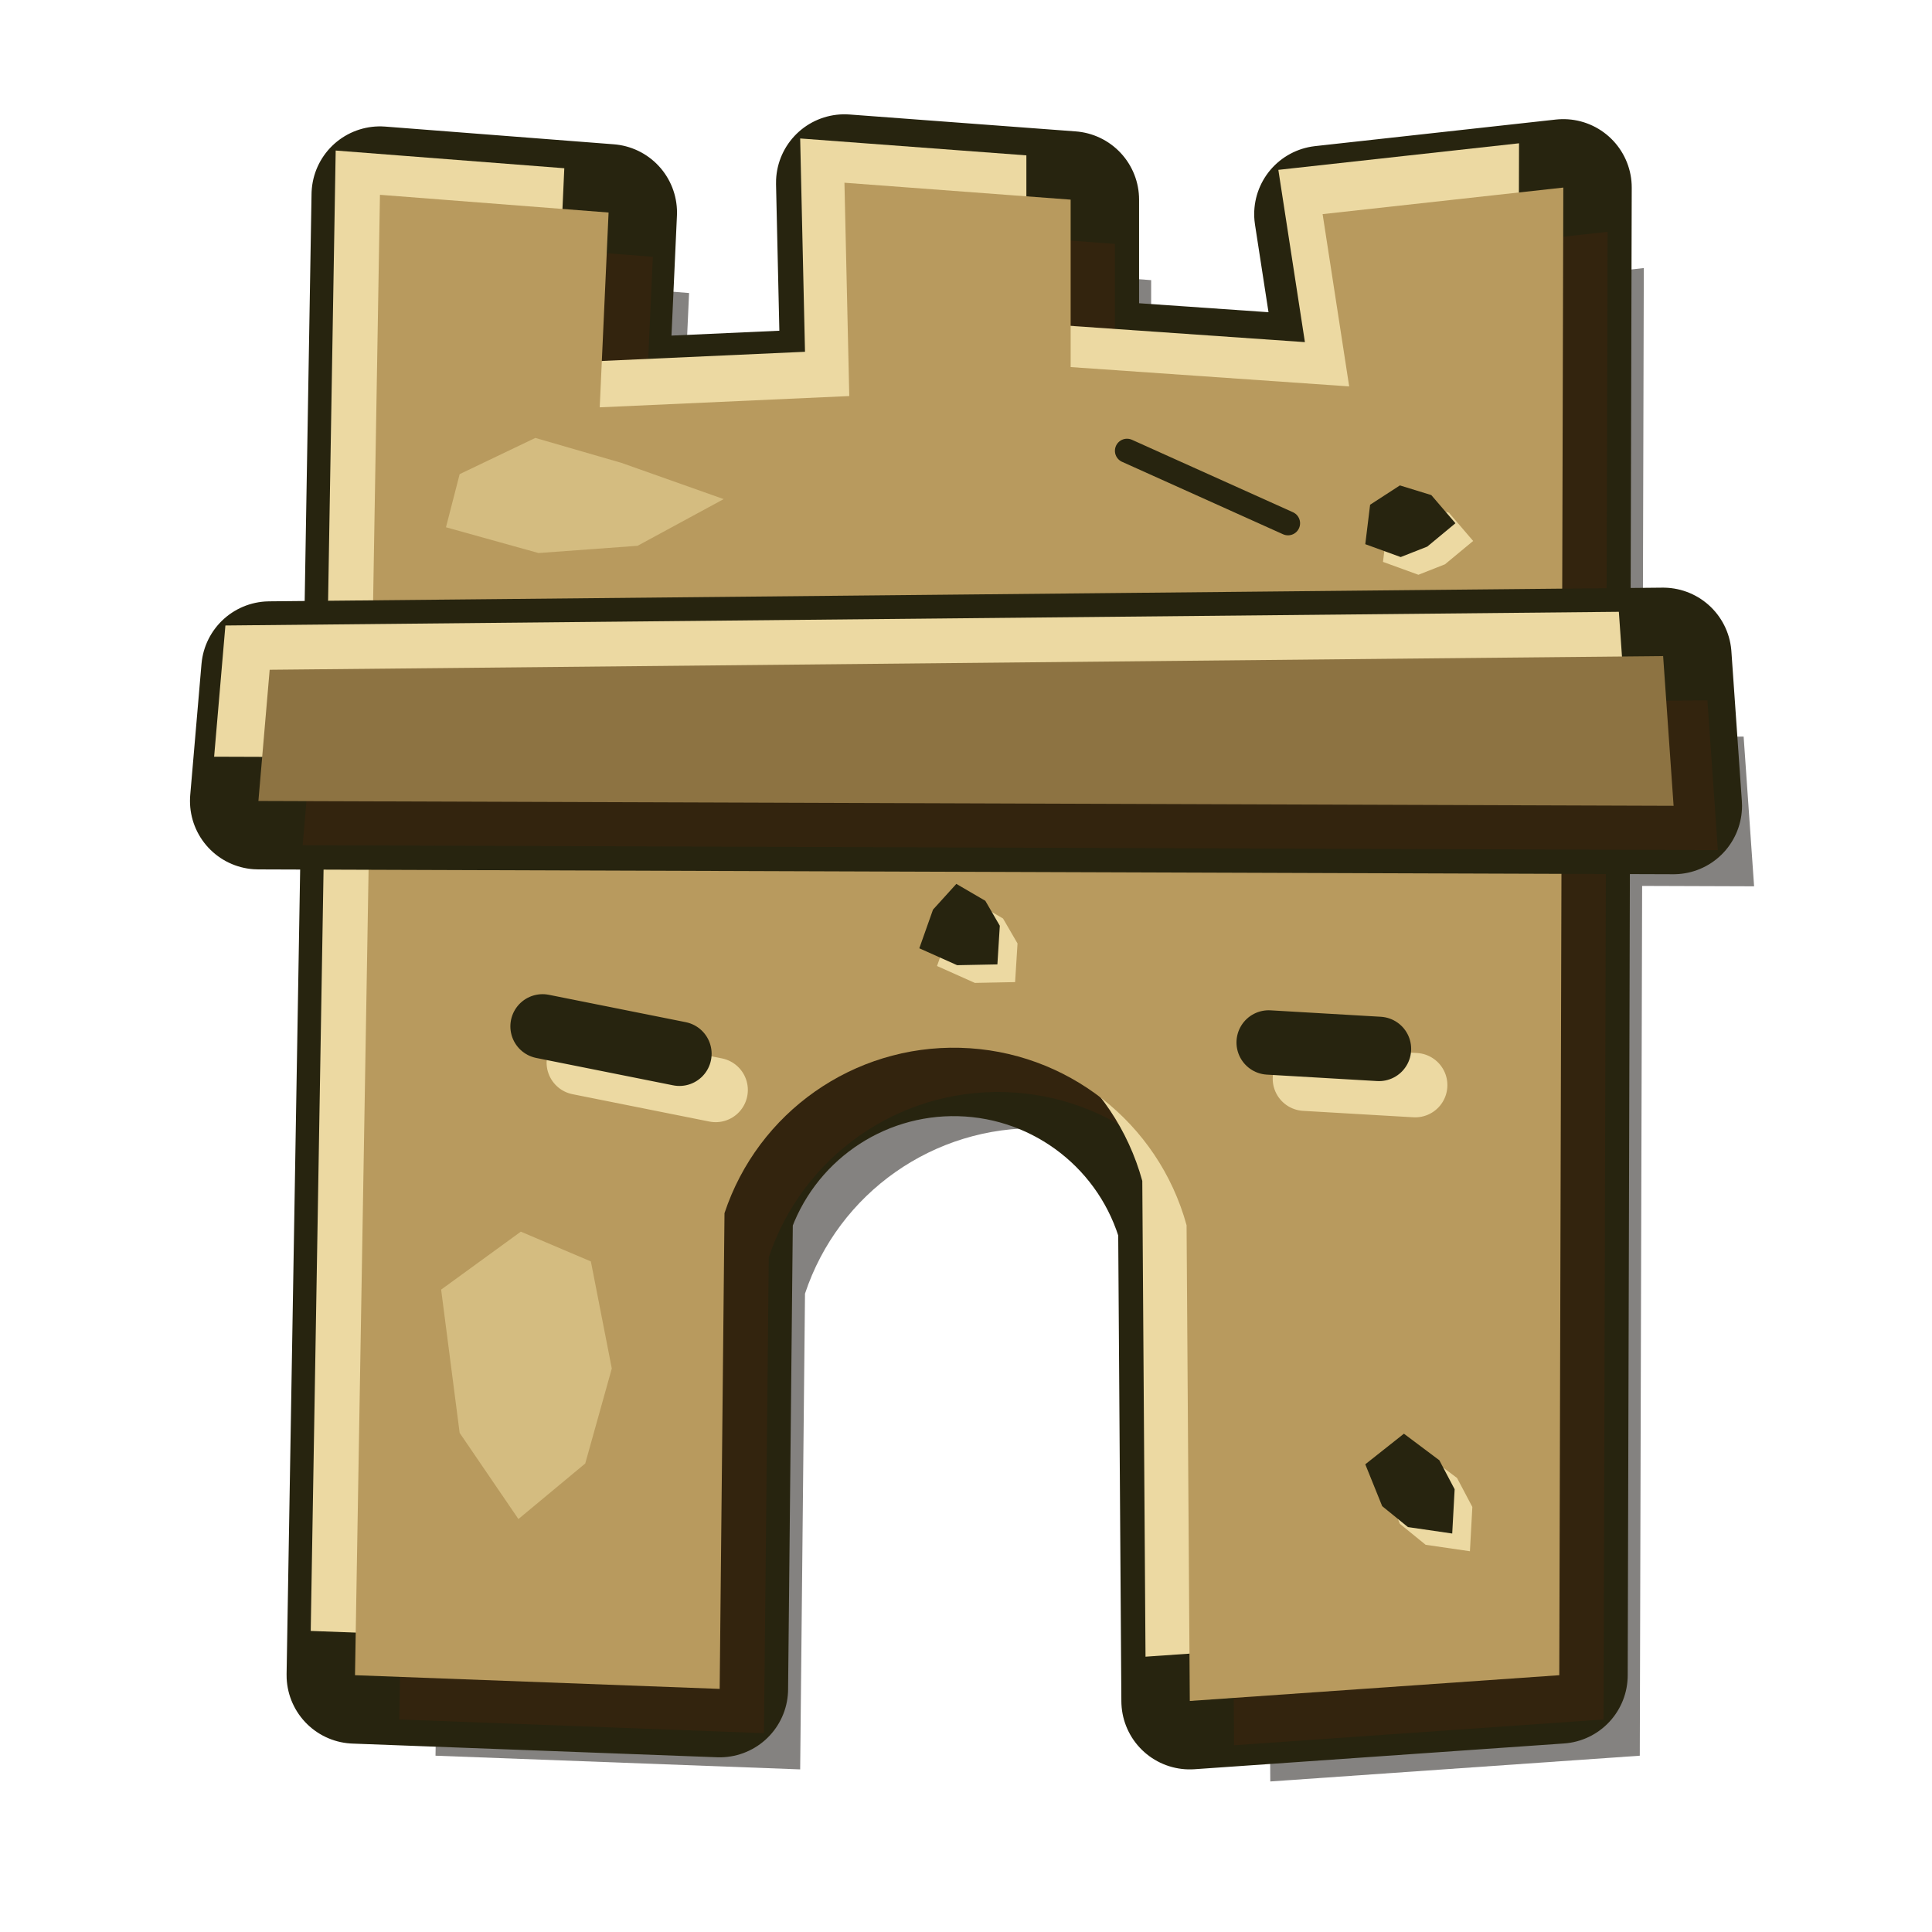
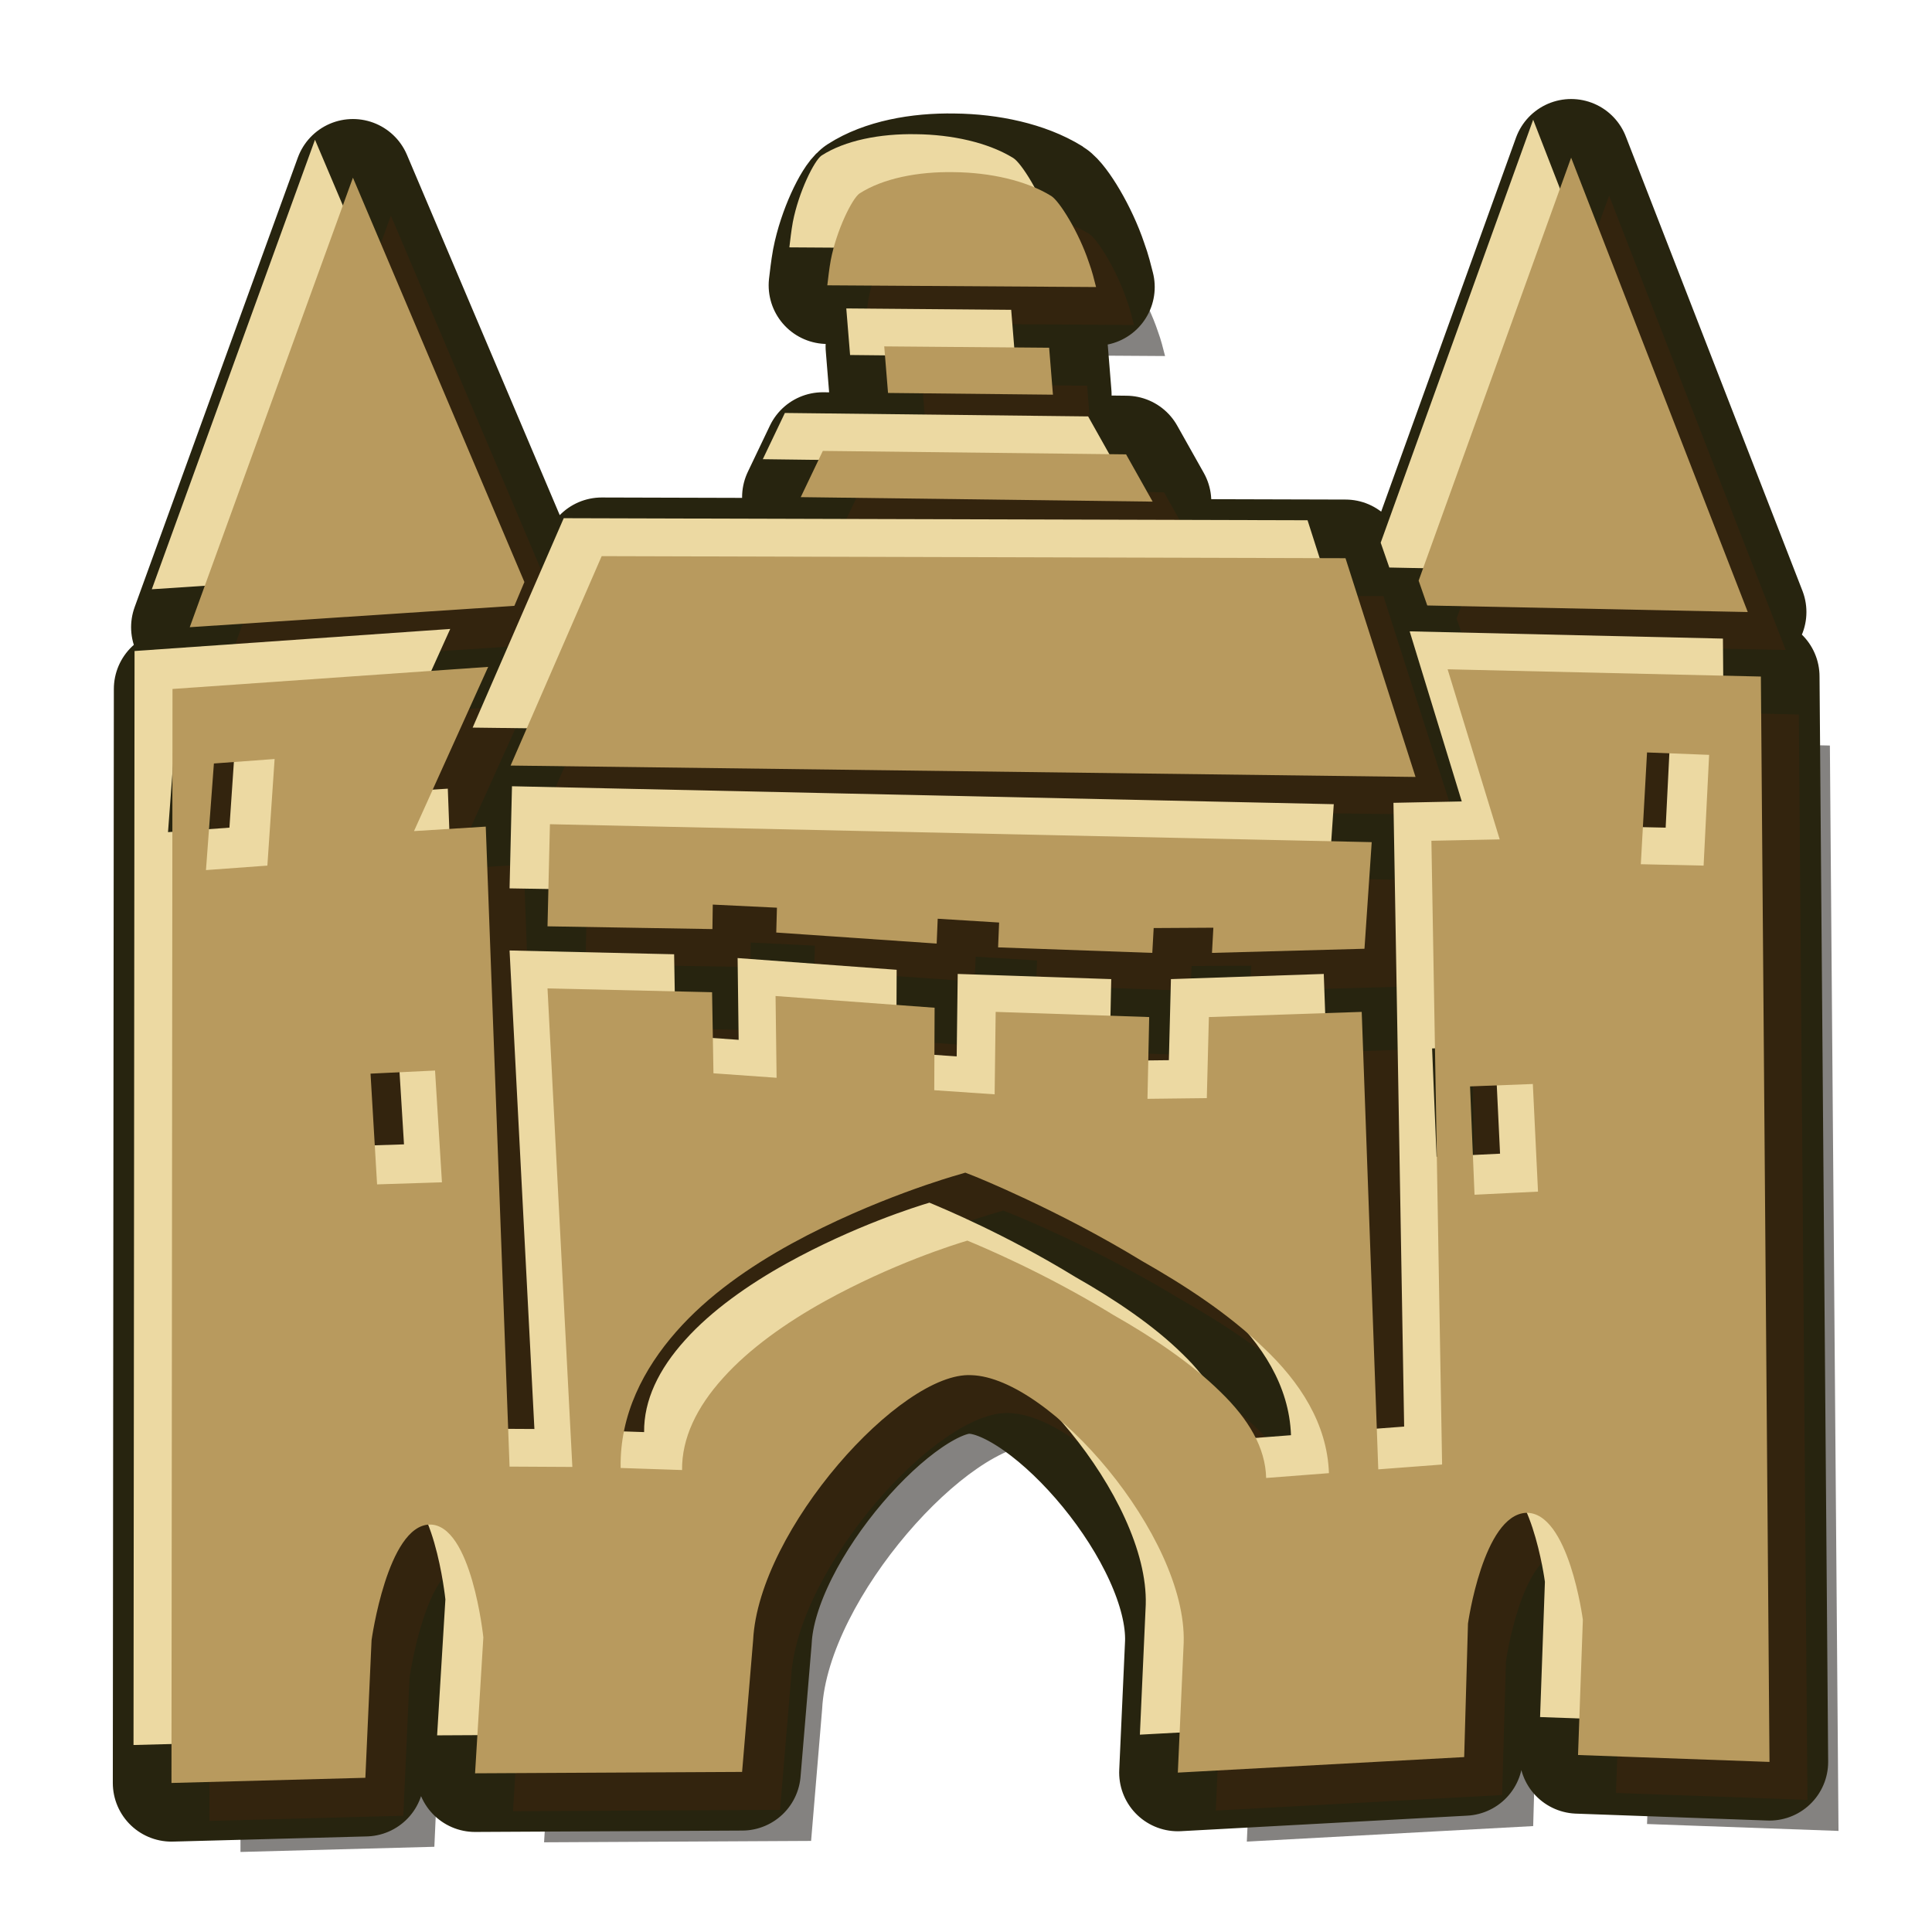
- <svg xmlns="http://www.w3.org/2000/svg" width="48" height="48" viewBox="0 0 24 24">
-   <g transform="translate(1 1)" opacity="0.5">
-     <path fill="#0a0502" d="M4.41 20.81L4.72 2.42L7.56 2.64L7.45 5.06L10.55 4.92L10.49 2.27L13.30 2.48L13.30 4.56L16.76 4.80L16.43 2.66L19.42 2.33L19.37 20.81L14.78 21.13L14.74 15.22A3 3 0 0 0 9.00 15.07L8.94 20.98z" />
-     <path fill="#0a0502" d="M3.35 8.32L20.66 8.15L20.79 10.01L3.21 9.95z" />
+ <svg xmlns="http://www.w3.org/2000/svg" width="64" height="64" viewBox="-24 -24 560 560">
+   <g transform="translate(20 20)" opacity="0.5">
+     <path fill="#0a0502" d="M252.5 25.9C242.1 25.7 231.9 27.7 225.1 32.1C223.0 33.6 218.5 42.6 216.8 51.4C216.3 54.2 216.1 56.3 215.8 58.7L293.7 59.2C293.1 56.9 292.6 54.7 291.6 52.0C288.7 43.3 283.1 34.3 280.7 32.8C273.4 28.3 262.9 26.0 252.5 25.9zM78.3 27.5L31.0 157.8L125.1 151.6L128.0 144.7zM431.4 21.7L387.2 144.3L389.7 151.5L482.6 153.4zM232.3 76.4L233.4 89.9L281.2 90.4L280.1 76.8zM214.5 106.7L208.1 120.1L310.1 121.4L302.4 107.7zM150.4 137.2L124.0 197.9L386.3 201.2L366.0 137.8zM26.0 175.7L25.7 492.8L81.9 491.3L83.7 451.4C83.7 451.4 88.3 418.2 100.5 417.9C112.7 417.7 116.1 450.6 116.1 450.6L113.7 490.0L191.1 489.6L194.3 451.4C195.9 419.4 237.2 373.4 257.6 374.6C280.4 375.3 320.0 421.3 319.1 452.1L317.4 489.8L400.4 485.3L401.5 446.6C401.5 446.6 405.9 415.2 418.3 414.5C430.7 414.1 434.8 445.5 434.8 445.5L433.4 484.7L488.9 486.7L486.4 172.1L395.6 170.0L410.7 219.3L390.9 219.7L394.0 400.5L375.5 401.9L370.7 269.3L326.4 270.8L325.8 294.3L308.6 294.5L309.1 270.8L264.6 269.3L264.3 293.2L246.8 292.0L246.9 268.1L200.8 264.7L201.1 288.4L182.8 287.1L182.4 263.6L134.7 262.5L141.9 401.2L123.7 401.1L116.8 215.6L96.0 216.9L117.5 169.3zM38.0 197.3L55.6 196.0L53.5 226.9L35.7 228.2zM453.4 194.1L471.4 194.8L469.8 226.9L451.6 226.5zM135.4 214.9L134.7 244.5L182.5 245.3L182.6 238.2L201.2 239.1L201.0 246.3L247.5 249.5L247.8 242.3L265.6 243.4L265.3 250.6L310.0 252.2L310.4 245.0L327.7 244.9L327.3 252.2L371.5 251.0L373.6 220.1zM83.4 287.2L102.1 286.3L104.1 318.7L85.3 319.3zM402.1 290.9L420.3 290.2L421.8 321.4L403.4 322.3zM255.8 315.9L258.6 317.0C258.6 317.0 282.6 326.6 307.0 341.5C319.3 348.5 332.0 356.7 342.3 366.7C352.7 376.5 360.7 388.6 361.2 403.0L343.0 404.4C342.8 395.7 338.0 387.4 329.7 379.4C321.5 371.3 310.1 363.6 298.8 357.2C278.4 344.7 260.2 337.2 256.4 335.6C252.7 336.7 234.7 342.3 215.0 353.2C204.0 359.3 193.2 366.9 185.6 375.4C177.9 383.9 173.6 392.9 173.7 402.1L155.9 401.5C155.6 386.0 162.6 372.7 172.0 362.0C181.3 351.4 193.4 343.1 205.4 336.5C229.3 323.4 253.1 316.7 253.1 316.7z" />
  </g>
-   <path fill="none" stroke="#27240f" stroke-width="1.7" stroke-linecap="round" stroke-linejoin="round" d="M4.41 20.81L4.72 2.42L7.56 2.64L7.45 5.06L10.55 4.92L10.49 2.27L13.30 2.48L13.30 4.56L16.76 4.80L16.43 2.66L19.42 2.33L19.37 20.81L14.78 21.13L14.74 15.22A3 3 0 0 0 9.00 15.07L8.94 20.98z" />
-   <g transform="translate(0.55 0.55)">
-     <path fill="#33240e" d="M4.41 20.81L4.72 2.42L7.56 2.64L7.45 5.06L10.55 4.92L10.49 2.27L13.30 2.48L13.30 4.56L16.76 4.80L16.43 2.66L19.42 2.33L19.37 20.81L14.78 21.13L14.74 15.22A3 3 0 0 0 9.00 15.07L8.94 20.98z" />
+   <path fill="none" stroke="#27240f" stroke-width="34" stroke-linejoin="round" d="M252.5 25.9C242.1 25.7 231.9 27.7 225.1 32.1C223.0 33.6 218.5 42.6 216.8 51.4C216.3 54.2 216.1 56.3 215.8 58.7L293.7 59.2C293.1 56.9 292.6 54.7 291.6 52.0C288.7 43.3 283.1 34.3 280.7 32.8C273.4 28.3 262.9 26.0 252.5 25.9zM78.3 27.5L31.0 157.8L125.1 151.6L128.0 144.7zM431.4 21.7L387.2 144.3L389.7 151.5L482.6 153.4zM232.3 76.4L233.4 89.9L281.2 90.4L280.1 76.8zM214.5 106.7L208.1 120.1L310.1 121.4L302.4 107.7zM150.4 137.2L124.0 197.9L386.3 201.2L366.0 137.8zM26.0 175.7L25.7 492.8L81.9 491.3L83.7 451.4C83.7 451.4 88.3 418.2 100.5 417.9C112.7 417.7 116.1 450.6 116.1 450.6L113.7 490.0L191.1 489.6L194.3 451.4C195.9 419.4 237.2 373.4 257.6 374.6C280.4 375.3 320.0 421.3 319.1 452.1L317.4 489.8L400.4 485.3L401.5 446.6C401.5 446.6 405.9 415.2 418.3 414.5C430.7 414.1 434.8 445.5 434.8 445.5L433.4 484.7L488.9 486.7L486.4 172.1L395.6 170.0L410.7 219.3L390.9 219.7L394.0 400.5L375.5 401.9L370.7 269.3L326.4 270.8L325.8 294.3L308.6 294.5L309.1 270.8L264.6 269.3L264.3 293.2L246.8 292.0L246.9 268.1L200.8 264.7L201.1 288.4L182.8 287.1L182.4 263.6L134.7 262.5L141.9 401.2L123.7 401.1L116.8 215.6L96.0 216.9L117.5 169.3zM38.0 197.3L55.6 196.0L53.5 226.9L35.7 228.2zM453.4 194.1L471.4 194.8L469.8 226.9L451.6 226.5zM135.4 214.9L134.7 244.5L182.5 245.3L182.6 238.2L201.2 239.1L201.0 246.3L247.5 249.5L247.8 242.3L265.6 243.4L265.3 250.6L310.0 252.2L310.4 245.0L327.7 244.9L327.3 252.2L371.5 251.0L373.6 220.1zM83.4 287.2L102.1 286.3L104.1 318.7L85.3 319.3zM402.1 290.9L420.3 290.2L421.8 321.4L403.4 322.3zM255.8 315.9L258.6 317.0C258.6 317.0 282.6 326.6 307.0 341.5C319.3 348.5 332.0 356.7 342.3 366.7C352.7 376.5 360.7 388.6 361.2 403.0L343.0 404.4C342.8 395.7 338.0 387.4 329.7 379.4C321.5 371.3 310.1 363.6 298.8 357.2C278.4 344.7 260.2 337.2 256.4 335.6C252.7 336.7 234.7 342.3 215.0 353.2C204.0 359.3 193.2 366.9 185.6 375.4C177.9 383.9 173.6 392.9 173.7 402.1L155.9 401.5C155.6 386.0 162.6 372.7 172.0 362.0C181.3 351.4 193.4 343.1 205.4 336.5C229.3 323.4 253.1 316.7 253.1 316.7z" />
+   <g transform="translate(11 11)">
+     <path fill="#33240e" d="M252.5 25.9C242.1 25.7 231.9 27.7 225.1 32.1C223.0 33.6 218.5 42.6 216.8 51.4C216.3 54.2 216.1 56.3 215.8 58.7L293.7 59.2C293.1 56.9 292.6 54.7 291.6 52.0C288.7 43.3 283.1 34.3 280.7 32.8C273.4 28.3 262.9 26.0 252.5 25.9zM78.3 27.5L31.0 157.8L125.1 151.6L128.0 144.7zM431.4 21.7L387.2 144.3L389.7 151.5L482.6 153.4zM232.3 76.4L233.4 89.9L281.2 90.4L280.1 76.8zM214.5 106.7L208.1 120.1L310.1 121.4L302.4 107.7zM150.4 137.2L124.0 197.9L386.3 201.2L366.0 137.8zM26.0 175.7L25.7 492.8L81.9 491.3L83.7 451.4C83.7 451.4 88.3 418.2 100.5 417.9C112.7 417.7 116.1 450.6 116.1 450.6L113.7 490.0L191.1 489.6L194.3 451.4C195.9 419.4 237.2 373.4 257.6 374.6C280.4 375.3 320.0 421.3 319.1 452.1L317.4 489.8L400.4 485.3L401.5 446.6C401.5 446.6 405.9 415.2 418.3 414.5C430.7 414.1 434.8 445.5 434.8 445.5L433.4 484.7L488.9 486.7L486.4 172.1L395.6 170.0L410.7 219.3L390.9 219.7L394.0 400.5L375.5 401.9L370.7 269.3L326.4 270.8L325.8 294.3L308.6 294.5L309.1 270.8L264.6 269.3L264.3 293.2L246.8 292.0L246.9 268.1L200.8 264.7L201.1 288.4L182.8 287.1L182.4 263.6L134.7 262.5L141.9 401.2L123.7 401.1L116.8 215.6L96.0 216.9L117.5 169.3zM38.0 197.3L55.6 196.0L53.5 226.9L35.7 228.2zM453.4 194.1L471.4 194.8L469.8 226.9L451.6 226.5zM135.4 214.9L134.7 244.5L182.5 245.3L182.6 238.2L201.2 239.1L201.0 246.3L247.5 249.5L247.8 242.3L265.6 243.4L265.3 250.6L310.0 252.2L310.4 245.0L327.7 244.9L327.3 252.2L371.5 251.0L373.6 220.1zM83.4 287.2L102.1 286.3L104.1 318.7L85.3 319.3zM402.1 290.9L420.3 290.2L421.8 321.4L403.4 322.3zM255.8 315.9L258.6 317.0C258.6 317.0 282.6 326.6 307.0 341.5C319.3 348.5 332.0 356.7 342.3 366.7C352.7 376.5 360.7 388.6 361.2 403.0L343.0 404.4C342.8 395.7 338.0 387.4 329.7 379.4C321.5 371.3 310.1 363.6 298.8 357.2C278.4 344.7 260.2 337.2 256.4 335.6C252.7 336.7 234.7 342.3 215.0 353.2C204.0 359.3 193.2 366.9 185.6 375.4C177.9 383.9 173.6 392.9 173.7 402.1L155.9 401.5C155.6 386.0 162.6 372.7 172.0 362.0C181.3 351.4 193.4 343.1 205.4 336.5C229.3 323.4 253.1 316.7 253.1 316.7z" />
  </g>
-   <g transform="translate(-0.55 -0.55)">
-     <path fill="#ecd9a2" d="M4.41 20.81L4.72 2.42L7.56 2.64L7.45 5.06L10.55 4.92L10.49 2.27L13.30 2.48L13.30 4.56L16.76 4.80L16.43 2.66L19.42 2.33L19.37 20.81L14.78 21.13L14.74 15.22A3 3 0 0 0 9.00 15.07L8.94 20.98z" />
+   <g transform="translate(-11 -11)">
+     <path fill="#ecd9a2" d="M252.5 25.9C242.1 25.7 231.9 27.7 225.1 32.1C223.0 33.6 218.5 42.6 216.8 51.4C216.3 54.2 216.1 56.3 215.8 58.7L293.7 59.2C293.1 56.9 292.6 54.7 291.6 52.0C288.7 43.3 283.1 34.3 280.7 32.8C273.4 28.3 262.9 26.0 252.5 25.9zM78.3 27.5L31.0 157.8L125.1 151.6L128.0 144.7zM431.4 21.7L387.2 144.3L389.7 151.5L482.6 153.4zM232.3 76.4L233.4 89.9L281.2 90.4L280.1 76.8zM214.5 106.7L208.1 120.1L310.1 121.4L302.4 107.7zM150.4 137.2L124.0 197.9L386.3 201.2L366.0 137.8zM26.0 175.7L25.7 492.8L81.9 491.3L83.7 451.4C83.7 451.4 88.3 418.2 100.5 417.9C112.7 417.7 116.1 450.6 116.1 450.6L113.7 490.0L191.1 489.6L194.3 451.4C195.9 419.4 237.2 373.4 257.6 374.6C280.4 375.3 320.0 421.3 319.1 452.1L317.4 489.8L400.4 485.3L401.5 446.6C401.5 446.6 405.9 415.2 418.3 414.5C430.7 414.1 434.8 445.5 434.8 445.5L433.4 484.7L488.9 486.7L486.4 172.1L395.6 170.0L410.7 219.3L390.9 219.7L394.0 400.5L375.5 401.9L370.7 269.3L326.4 270.8L325.8 294.3L308.6 294.5L309.1 270.8L264.6 269.3L264.3 293.2L246.8 292.0L246.9 268.1L200.8 264.7L201.1 288.4L182.8 287.1L182.4 263.6L134.7 262.5L141.9 401.2L123.7 401.1L116.8 215.6L96.0 216.9L117.5 169.3zM38.0 197.3L55.6 196.0L53.5 226.9L35.7 228.2zM453.4 194.1L471.4 194.8L469.8 226.9L451.6 226.5zM135.4 214.9L134.7 244.5L182.5 245.3L182.6 238.2L201.2 239.1L201.0 246.3L247.5 249.5L247.8 242.3L265.6 243.4L265.3 250.6L310.0 252.2L310.4 245.0L327.7 244.9L327.3 252.2L371.5 251.0L373.6 220.1zM83.4 287.2L102.1 286.3L104.1 318.7L85.3 319.3zM402.1 290.9L420.3 290.2L421.8 321.4L403.4 322.3zM255.8 315.9L258.6 317.0C258.6 317.0 282.6 326.6 307.0 341.5C319.3 348.5 332.0 356.7 342.3 366.7C352.7 376.5 360.7 388.6 361.2 403.0L343.0 404.4C342.8 395.7 338.0 387.4 329.7 379.4C321.5 371.3 310.1 363.6 298.8 357.2C278.4 344.7 260.2 337.2 256.4 335.6C252.7 336.7 234.7 342.3 215.0 353.2C204.0 359.3 193.2 366.9 185.6 375.4C177.9 383.9 173.6 392.9 173.7 402.1L155.9 401.5C155.6 386.0 162.6 372.7 172.0 362.0C181.3 351.4 193.4 343.1 205.4 336.5C229.3 323.4 253.1 316.7 253.1 316.7z" />
  </g>
-   <path fill="#b89a5e" d="M4.41 20.81L4.72 2.42L7.56 2.64L7.45 5.06L10.55 4.92L10.49 2.27L13.30 2.48L13.30 4.56L16.76 4.80L16.43 2.66L19.42 2.33L19.37 20.81L14.78 21.13L14.74 15.22A3 3 0 0 0 9.00 15.07L8.94 20.98z" />
-   <path fill="none" stroke="#27240f" stroke-width="1.7" stroke-linecap="round" stroke-linejoin="round" d="M3.35 8.32L20.66 8.15L20.79 10.01L3.21 9.95z" />
-   <g transform="translate(0.55 0.55)">
-     <path fill="#33240e" d="M3.35 8.32L20.66 8.15L20.79 10.01L3.21 9.95z" />
-   </g>
-   <g transform="translate(-0.55 -0.55)">
-     <path fill="#ecd9a2" d="M3.35 8.32L20.66 8.15L20.79 10.01L3.21 9.95z" />
-   </g>
-   <path fill="#8d7342" d="M3.35 8.32L20.66 8.15L20.79 10.01L3.21 9.95z" />
-   <path fill="#d4bc80" d="M8.99 6.20L7.92 6.78L6.69 6.87L5.54 6.55L5.71 5.89L6.65 5.44L7.72 5.75z" />
-   <path fill="#d4bc80" d="M7.60 17.00L7.27 18.18L6.44 18.87L5.71 17.80L5.48 16.02L6.47 15.30L7.34 15.67z" />
-   <g transform="translate(0.45 0.45)">
-     <path fill="none" stroke="#ecd9a2" stroke-width="0.8" stroke-linecap="round" stroke-linejoin="round" d="M6.74 12.75L8.44 13.09M15.76 12.95L17.13 13.03" />
-   </g>
-   <path fill="none" stroke="#27240f" stroke-width="0.8" stroke-linecap="round" stroke-linejoin="round" d="M6.74 12.75L8.44 13.09M15.76 12.95L17.13 13.03" />
-   <g transform="translate(0.22 0.22)">
-     <path fill="#ecd9a2" d="M18.08 6.50L17.73 6.79L17.40 6.92L16.96 6.76L17.02 6.27L17.39 6.03L17.78 6.15z" />
-   </g>
-   <path fill="#27240f" d="M18.08 6.50L17.73 6.79L17.40 6.92L16.96 6.76L17.02 6.27L17.39 6.03L17.78 6.15z" />
-   <g transform="translate(0.22 0.22)">
-     <path fill="#ecd9a2" d="M18.07 18.50L18.04 19.05L17.49 18.97L17.17 18.71L16.96 18.19L17.44 17.81L17.88 18.14z" />
-   </g>
-   <path fill="#27240f" d="M18.07 18.50L18.04 19.05L17.49 18.97L17.17 18.71L16.96 18.19L17.44 17.81L17.88 18.14z" />
-   <g transform="translate(0.22 0.22)">
-     <path fill="#ecd9a2" d="M12.42 11.50L12.39 11.98L11.89 11.99L11.42 11.78L11.59 11.30L11.88 10.98L12.24 11.19z" />
-   </g>
-   <path fill="#27240f" d="M12.42 11.50L12.39 11.98L11.89 11.99L11.42 11.78L11.59 11.30L11.88 10.98L12.24 11.19z" />
-   <path fill="none" stroke="#27240f" stroke-width="0.3" stroke-linecap="round" stroke-linejoin="round" d="M14 5.600l2 .900" />
+   <path fill="#b89a5e" d="M252.5 25.9C242.1 25.7 231.9 27.7 225.1 32.1C223.0 33.6 218.5 42.6 216.8 51.4C216.3 54.2 216.1 56.3 215.8 58.7L293.7 59.2C293.1 56.9 292.6 54.7 291.6 52.0C288.7 43.3 283.1 34.3 280.7 32.8C273.4 28.3 262.9 26.0 252.5 25.9zM78.3 27.5L31.0 157.8L125.1 151.6L128.0 144.7zM431.4 21.7L387.2 144.3L389.7 151.5L482.6 153.4zM232.3 76.4L233.4 89.9L281.2 90.4L280.1 76.8zM214.5 106.7L208.1 120.1L310.1 121.4L302.4 107.7zM150.4 137.2L124.0 197.9L386.3 201.2L366.0 137.8zM26.0 175.7L25.7 492.8L81.9 491.3L83.7 451.4C83.7 451.4 88.3 418.2 100.5 417.9C112.7 417.7 116.1 450.6 116.1 450.6L113.7 490.0L191.1 489.6L194.3 451.4C195.9 419.4 237.2 373.4 257.6 374.6C280.4 375.3 320.0 421.3 319.1 452.1L317.4 489.8L400.4 485.3L401.5 446.6C401.5 446.6 405.9 415.2 418.3 414.5C430.7 414.1 434.8 445.5 434.8 445.5L433.4 484.7L488.9 486.7L486.4 172.1L395.6 170.0L410.7 219.3L390.9 219.7L394.0 400.5L375.5 401.9L370.7 269.3L326.4 270.8L325.8 294.3L308.6 294.5L309.1 270.8L264.6 269.3L264.3 293.2L246.8 292.0L246.9 268.1L200.8 264.7L201.1 288.4L182.8 287.1L182.4 263.6L134.7 262.5L141.9 401.2L123.7 401.1L116.8 215.6L96.0 216.9L117.5 169.3zM38.0 197.3L55.6 196.0L53.5 226.9L35.7 228.2zM453.4 194.1L471.4 194.8L469.8 226.9L451.6 226.5zM135.4 214.9L134.7 244.5L182.5 245.3L182.6 238.2L201.2 239.1L201.0 246.3L247.5 249.5L247.8 242.3L265.6 243.4L265.3 250.6L310.0 252.2L310.4 245.0L327.7 244.9L327.3 252.2L371.5 251.0L373.6 220.1zM83.4 287.2L102.1 286.3L104.1 318.7L85.3 319.3zM402.1 290.9L420.3 290.2L421.8 321.4L403.4 322.3zM255.8 315.9L258.6 317.0C258.6 317.0 282.6 326.6 307.0 341.5C319.3 348.5 332.0 356.7 342.3 366.7C352.7 376.5 360.7 388.6 361.2 403.0L343.0 404.4C342.8 395.7 338.0 387.4 329.7 379.4C321.5 371.3 310.1 363.6 298.8 357.2C278.4 344.7 260.2 337.2 256.4 335.6C252.7 336.7 234.7 342.3 215.0 353.2C204.0 359.3 193.2 366.9 185.6 375.4C177.9 383.9 173.6 392.9 173.7 402.1L155.9 401.5C155.6 386.0 162.6 372.7 172.0 362.0C181.3 351.4 193.4 343.1 205.4 336.5C229.3 323.4 253.1 316.7 253.1 316.7z" />
</svg>
